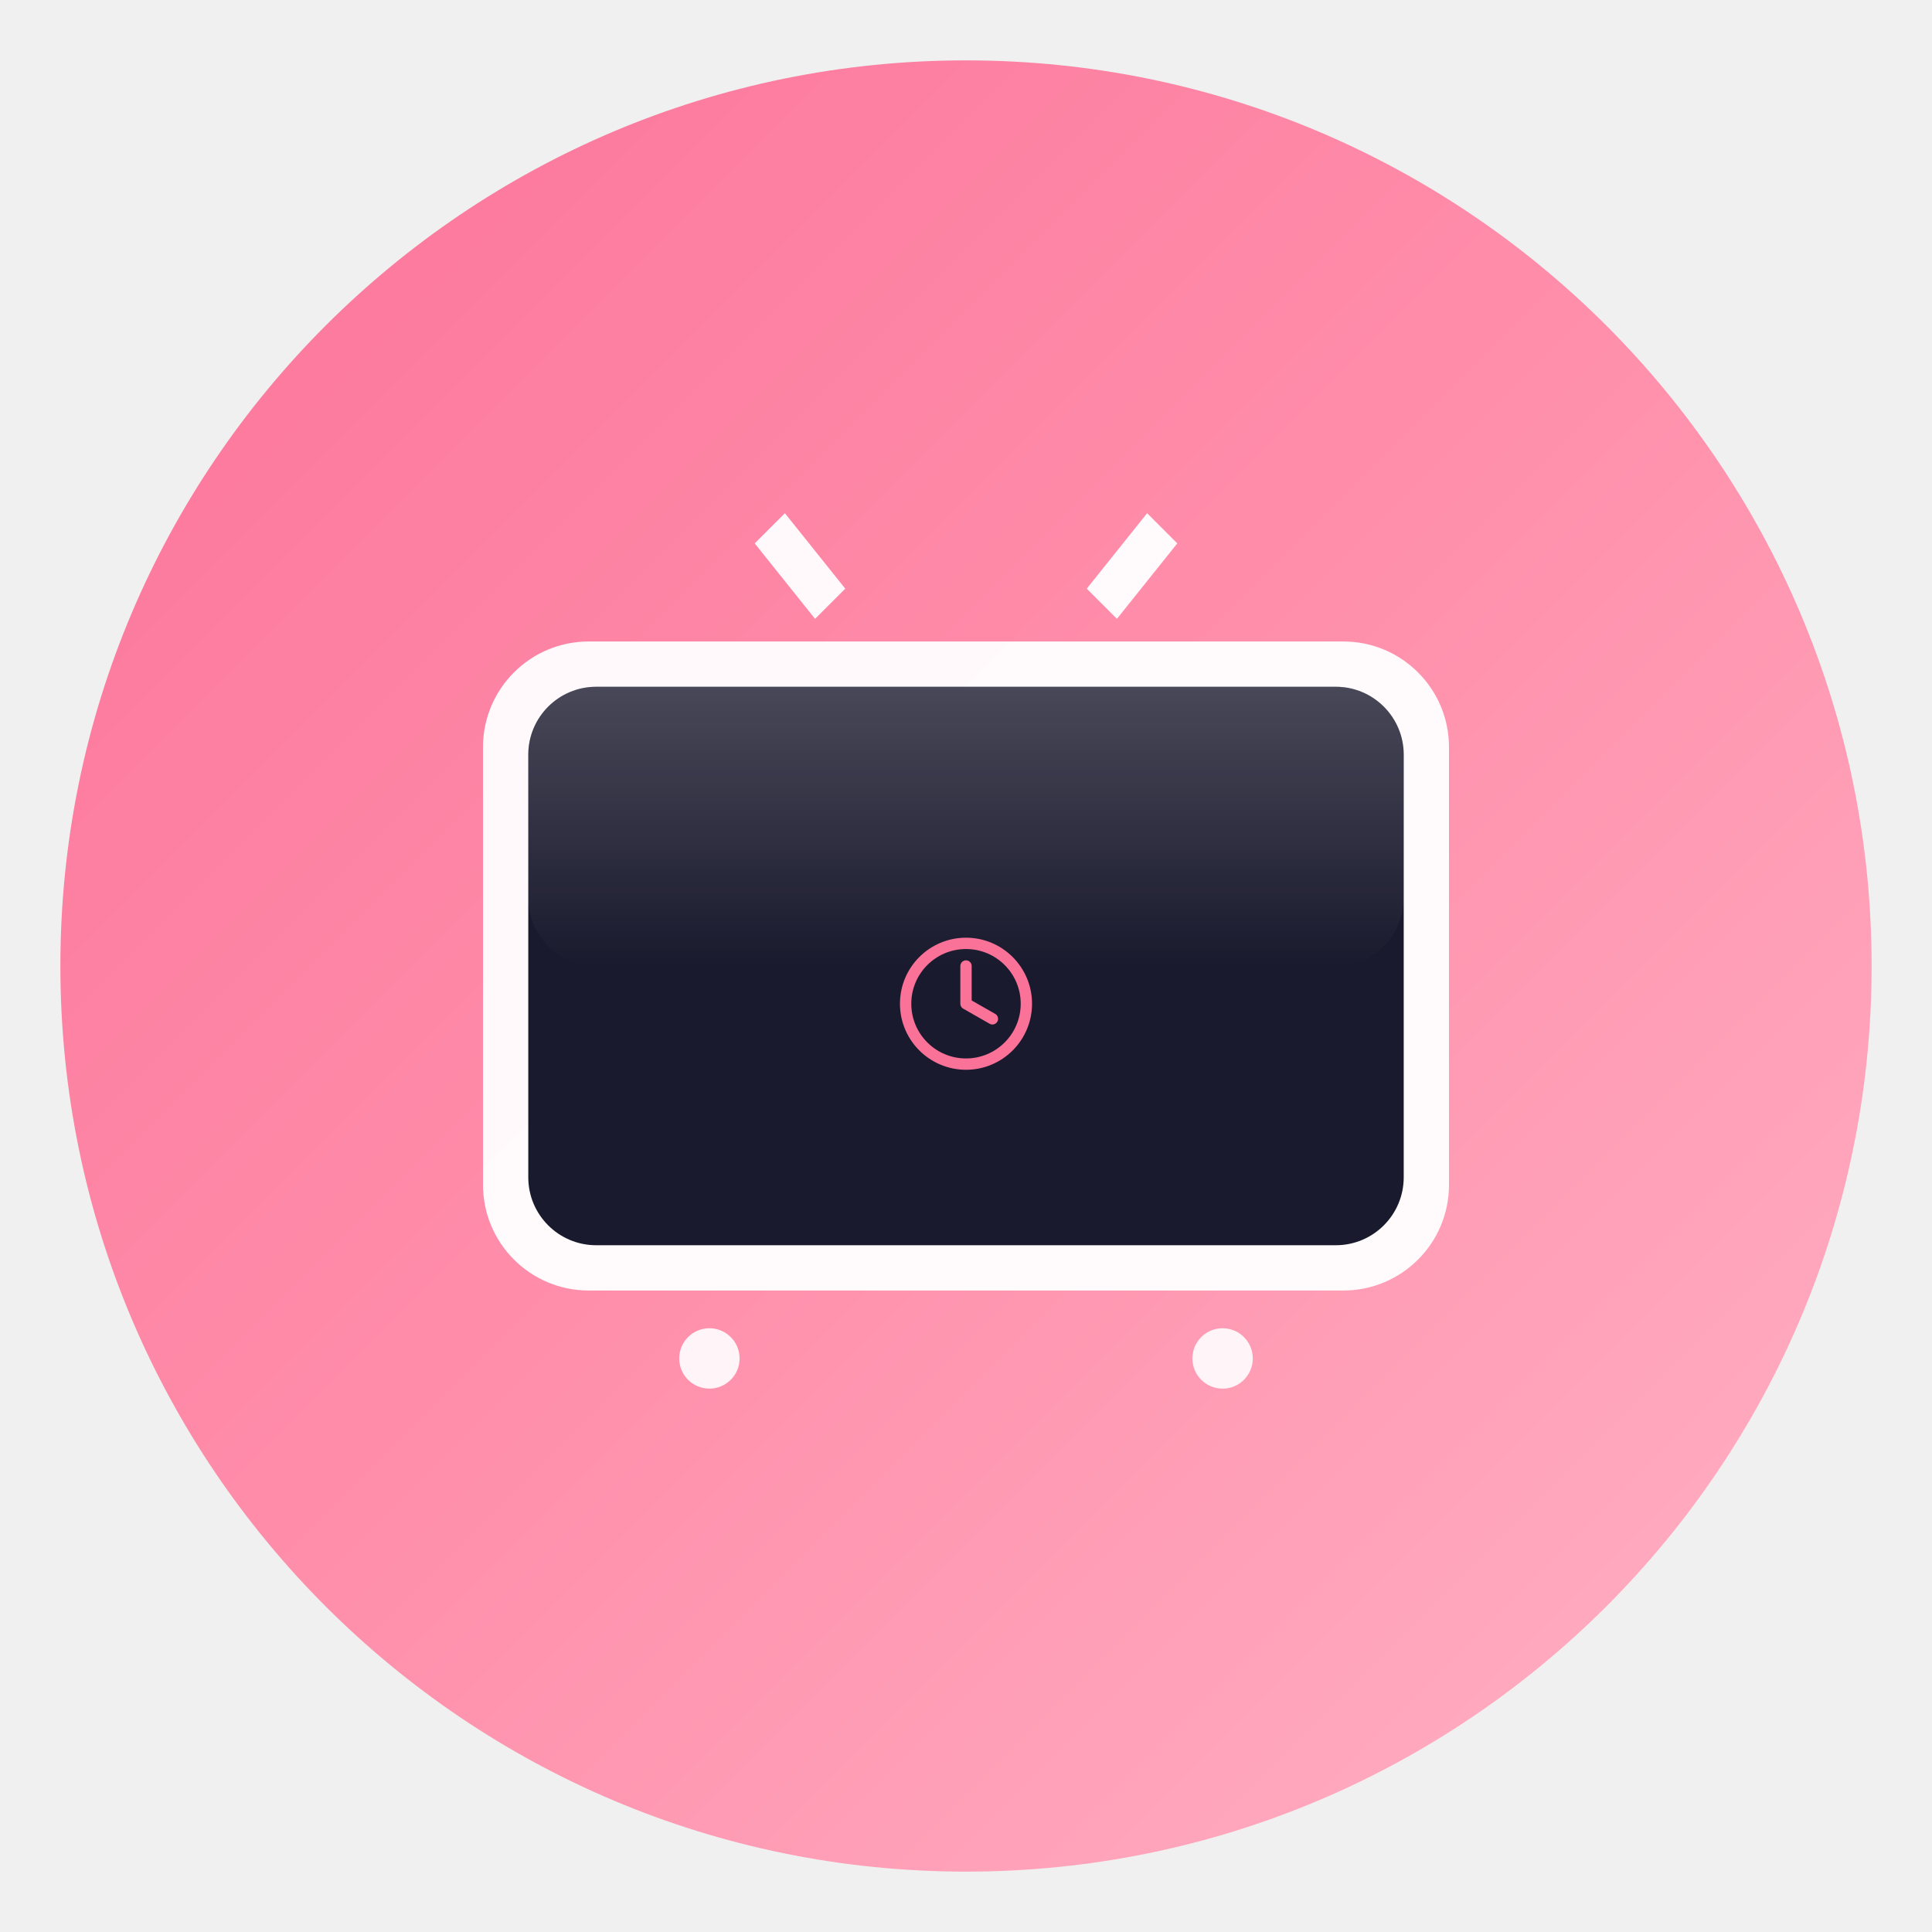
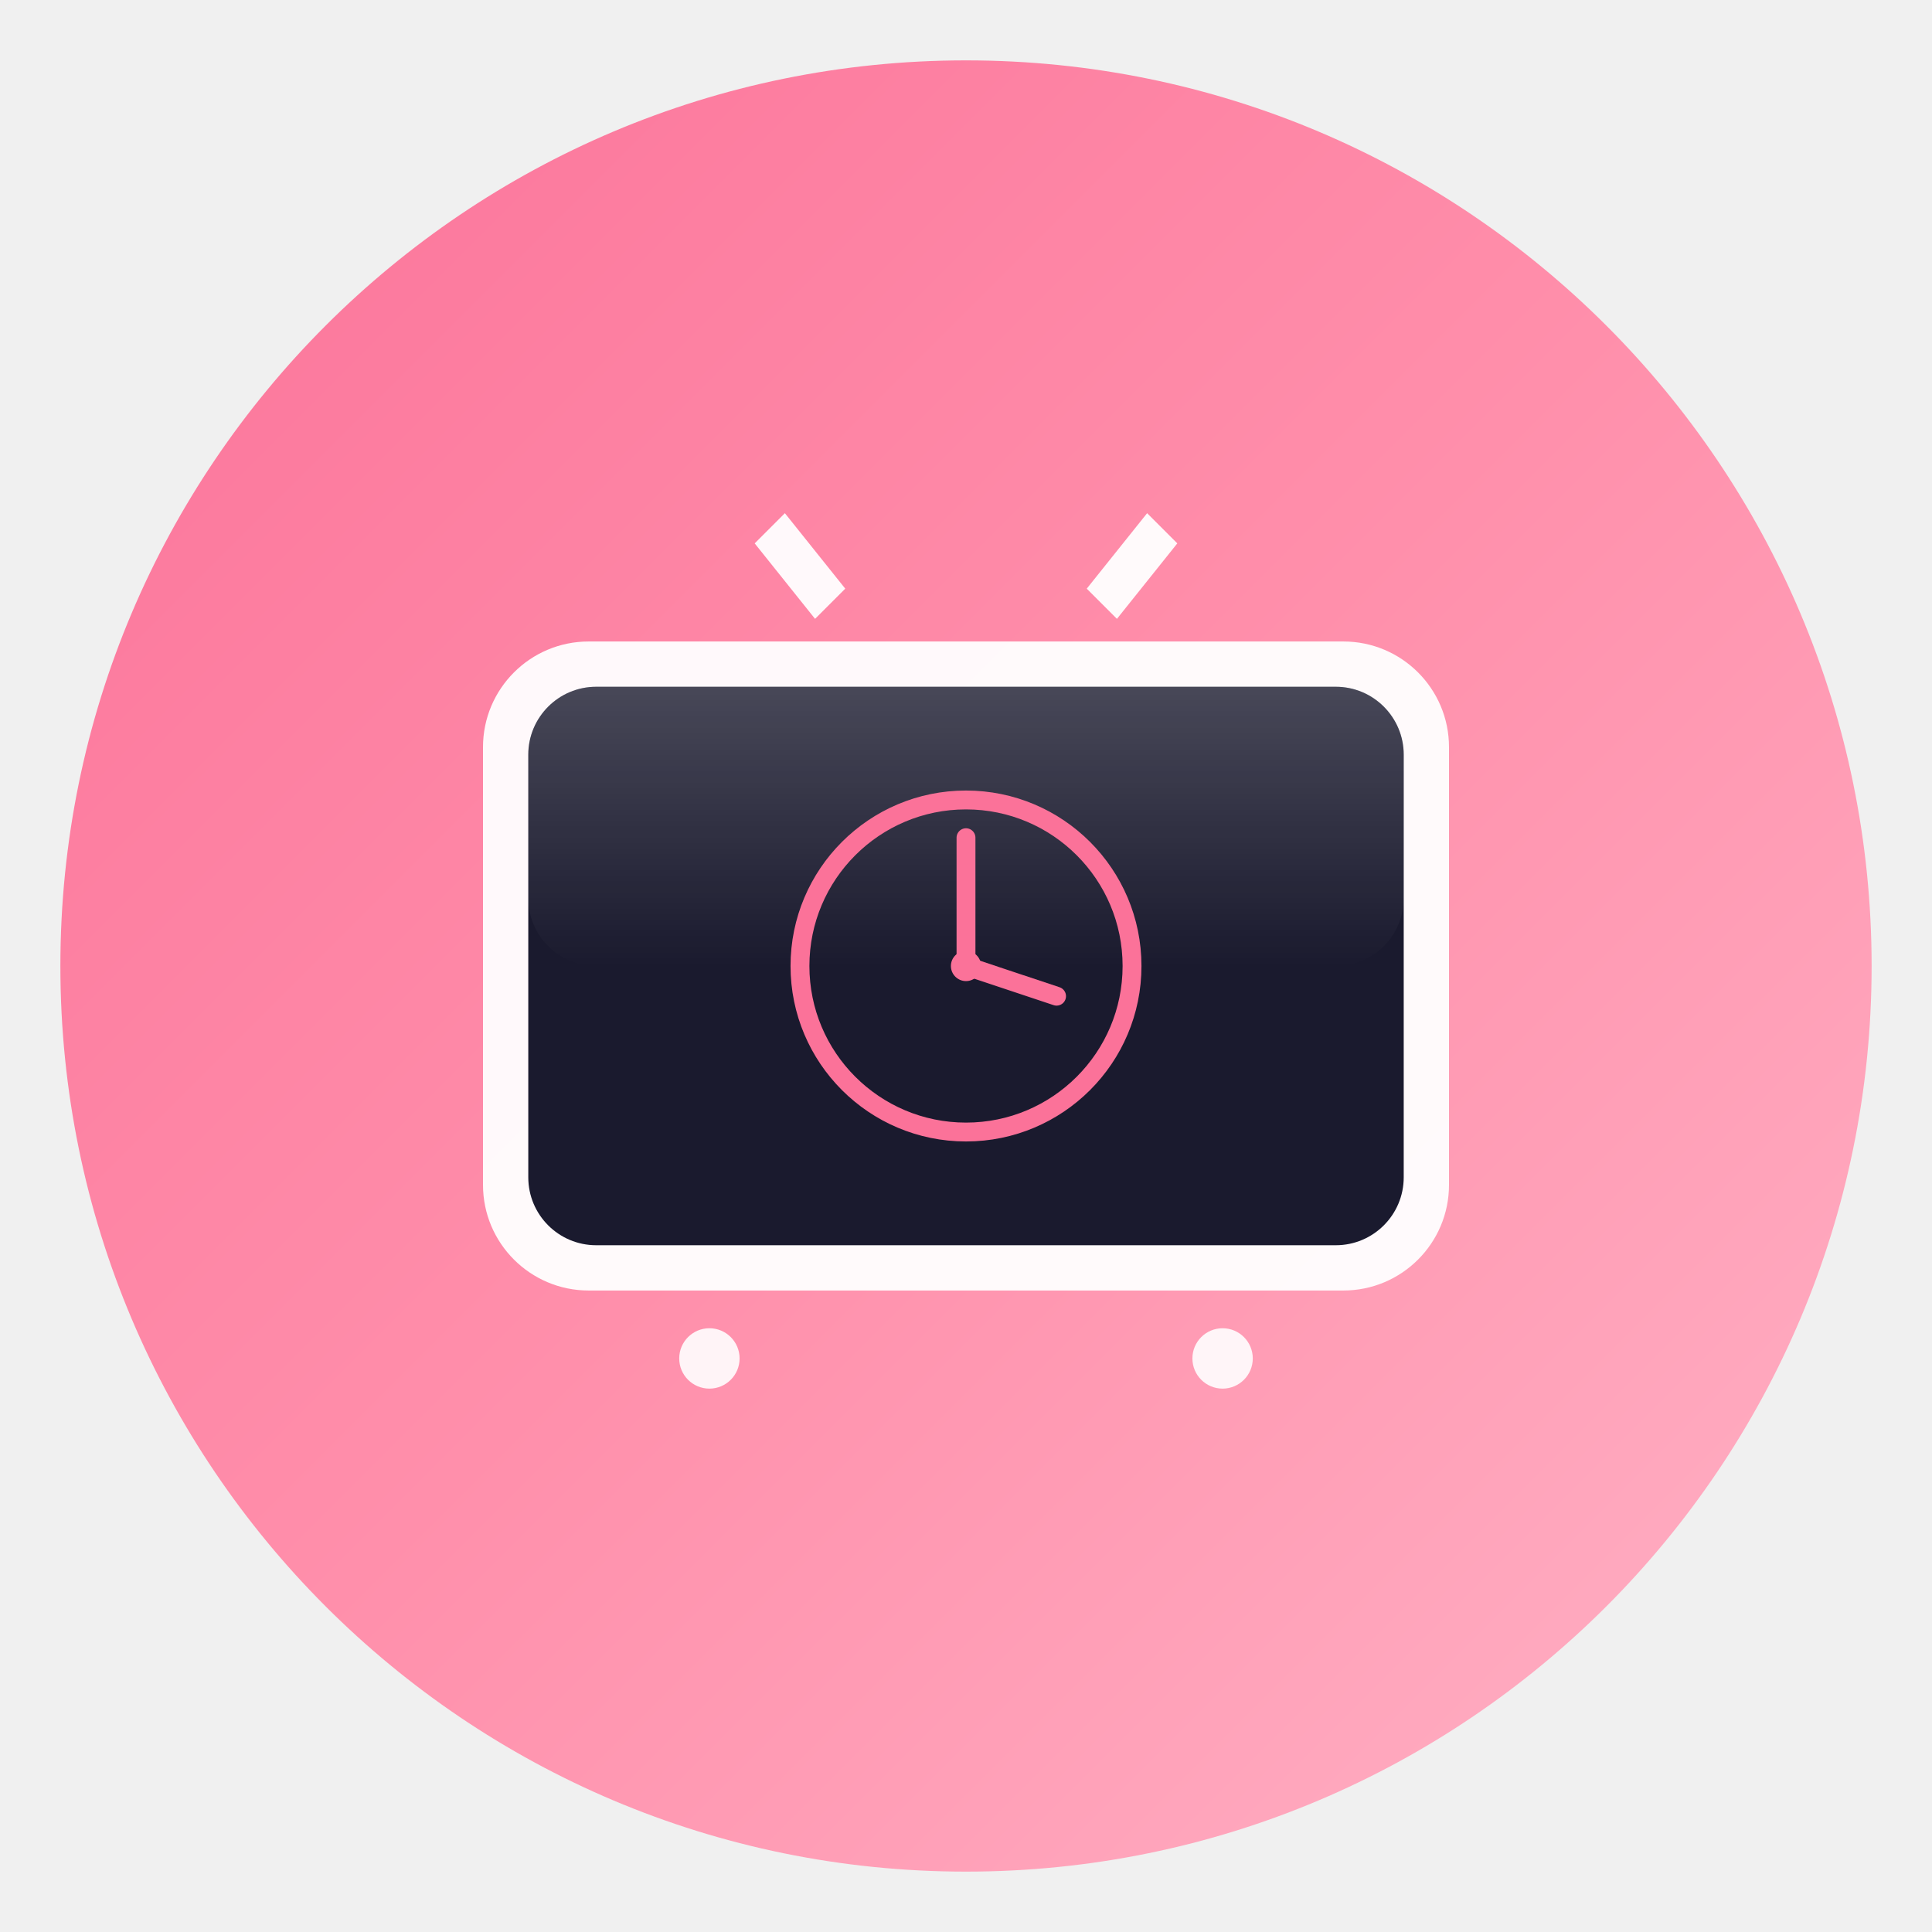
<svg xmlns="http://www.w3.org/2000/svg" viewBox="0 0 512 512" width="512" height="512">
  <defs>
    <linearGradient id="bg" x1="0%" y1="0%" x2="100%" y2="100%">
      <stop offset="0%" stop-color="#fb7299" />
      <stop offset="50%" stop-color="#ff8fab" />
      <stop offset="100%" stop-color="#ffb3c6" />
    </linearGradient>
    <linearGradient id="screen" x1="0%" y1="0%" x2="0%" y2="100%">
      <stop offset="0%" stop-color="#ffffff" stop-opacity="0.2" />
      <stop offset="100%" stop-color="#ffffff" stop-opacity="0" />
    </linearGradient>
  </defs>
  <circle cx="256" cy="256" r="240" fill="url(#bg)" />
  <g transform="translate(128 140)">
    <rect x="0" y="30" width="256" height="172" rx="28" fill="#fff" opacity="0.95" />
    <rect x="12" y="42" width="232" height="148" rx="18" fill="#1a1a2e" />
    <rect x="12" y="42" width="232" height="74" rx="18" fill="url(#screen)" />
-     <g transform="translate(110 108)">
-       <circle cx="18" cy="18" r="16" fill="none" stroke="#fb7299" stroke-width="3" />
-       <path d="M18 8 L18 18 L25 22" stroke="#fb7299" stroke-width="3" stroke-linecap="round" stroke-linejoin="round" fill="none" />
+     <g transform="translate(128 116)">
+       <circle cx="0" cy="0" r="44" fill="none" stroke="#fb7299" stroke-width="5" />
+       <circle cx="0" cy="0" r="4" fill="#fb7299" />
+       <path d="M0 -34 L0 0 L24 8" stroke="#fb7299" stroke-width="5" stroke-linecap="round" stroke-linejoin="round" fill="none" />
    </g>
    <path d="M96 16 L80 -4 L72 4 L88 24" fill="#fff" opacity="0.95" />
    <path d="M160 16 L176 -4 L184 4 L168 24" fill="#fff" opacity="0.95" />
    <circle cx="60" cy="220" r="8" fill="#fff" opacity="0.9" />
    <circle cx="196" cy="220" r="8" fill="#fff" opacity="0.9" />
  </g>
</svg>
